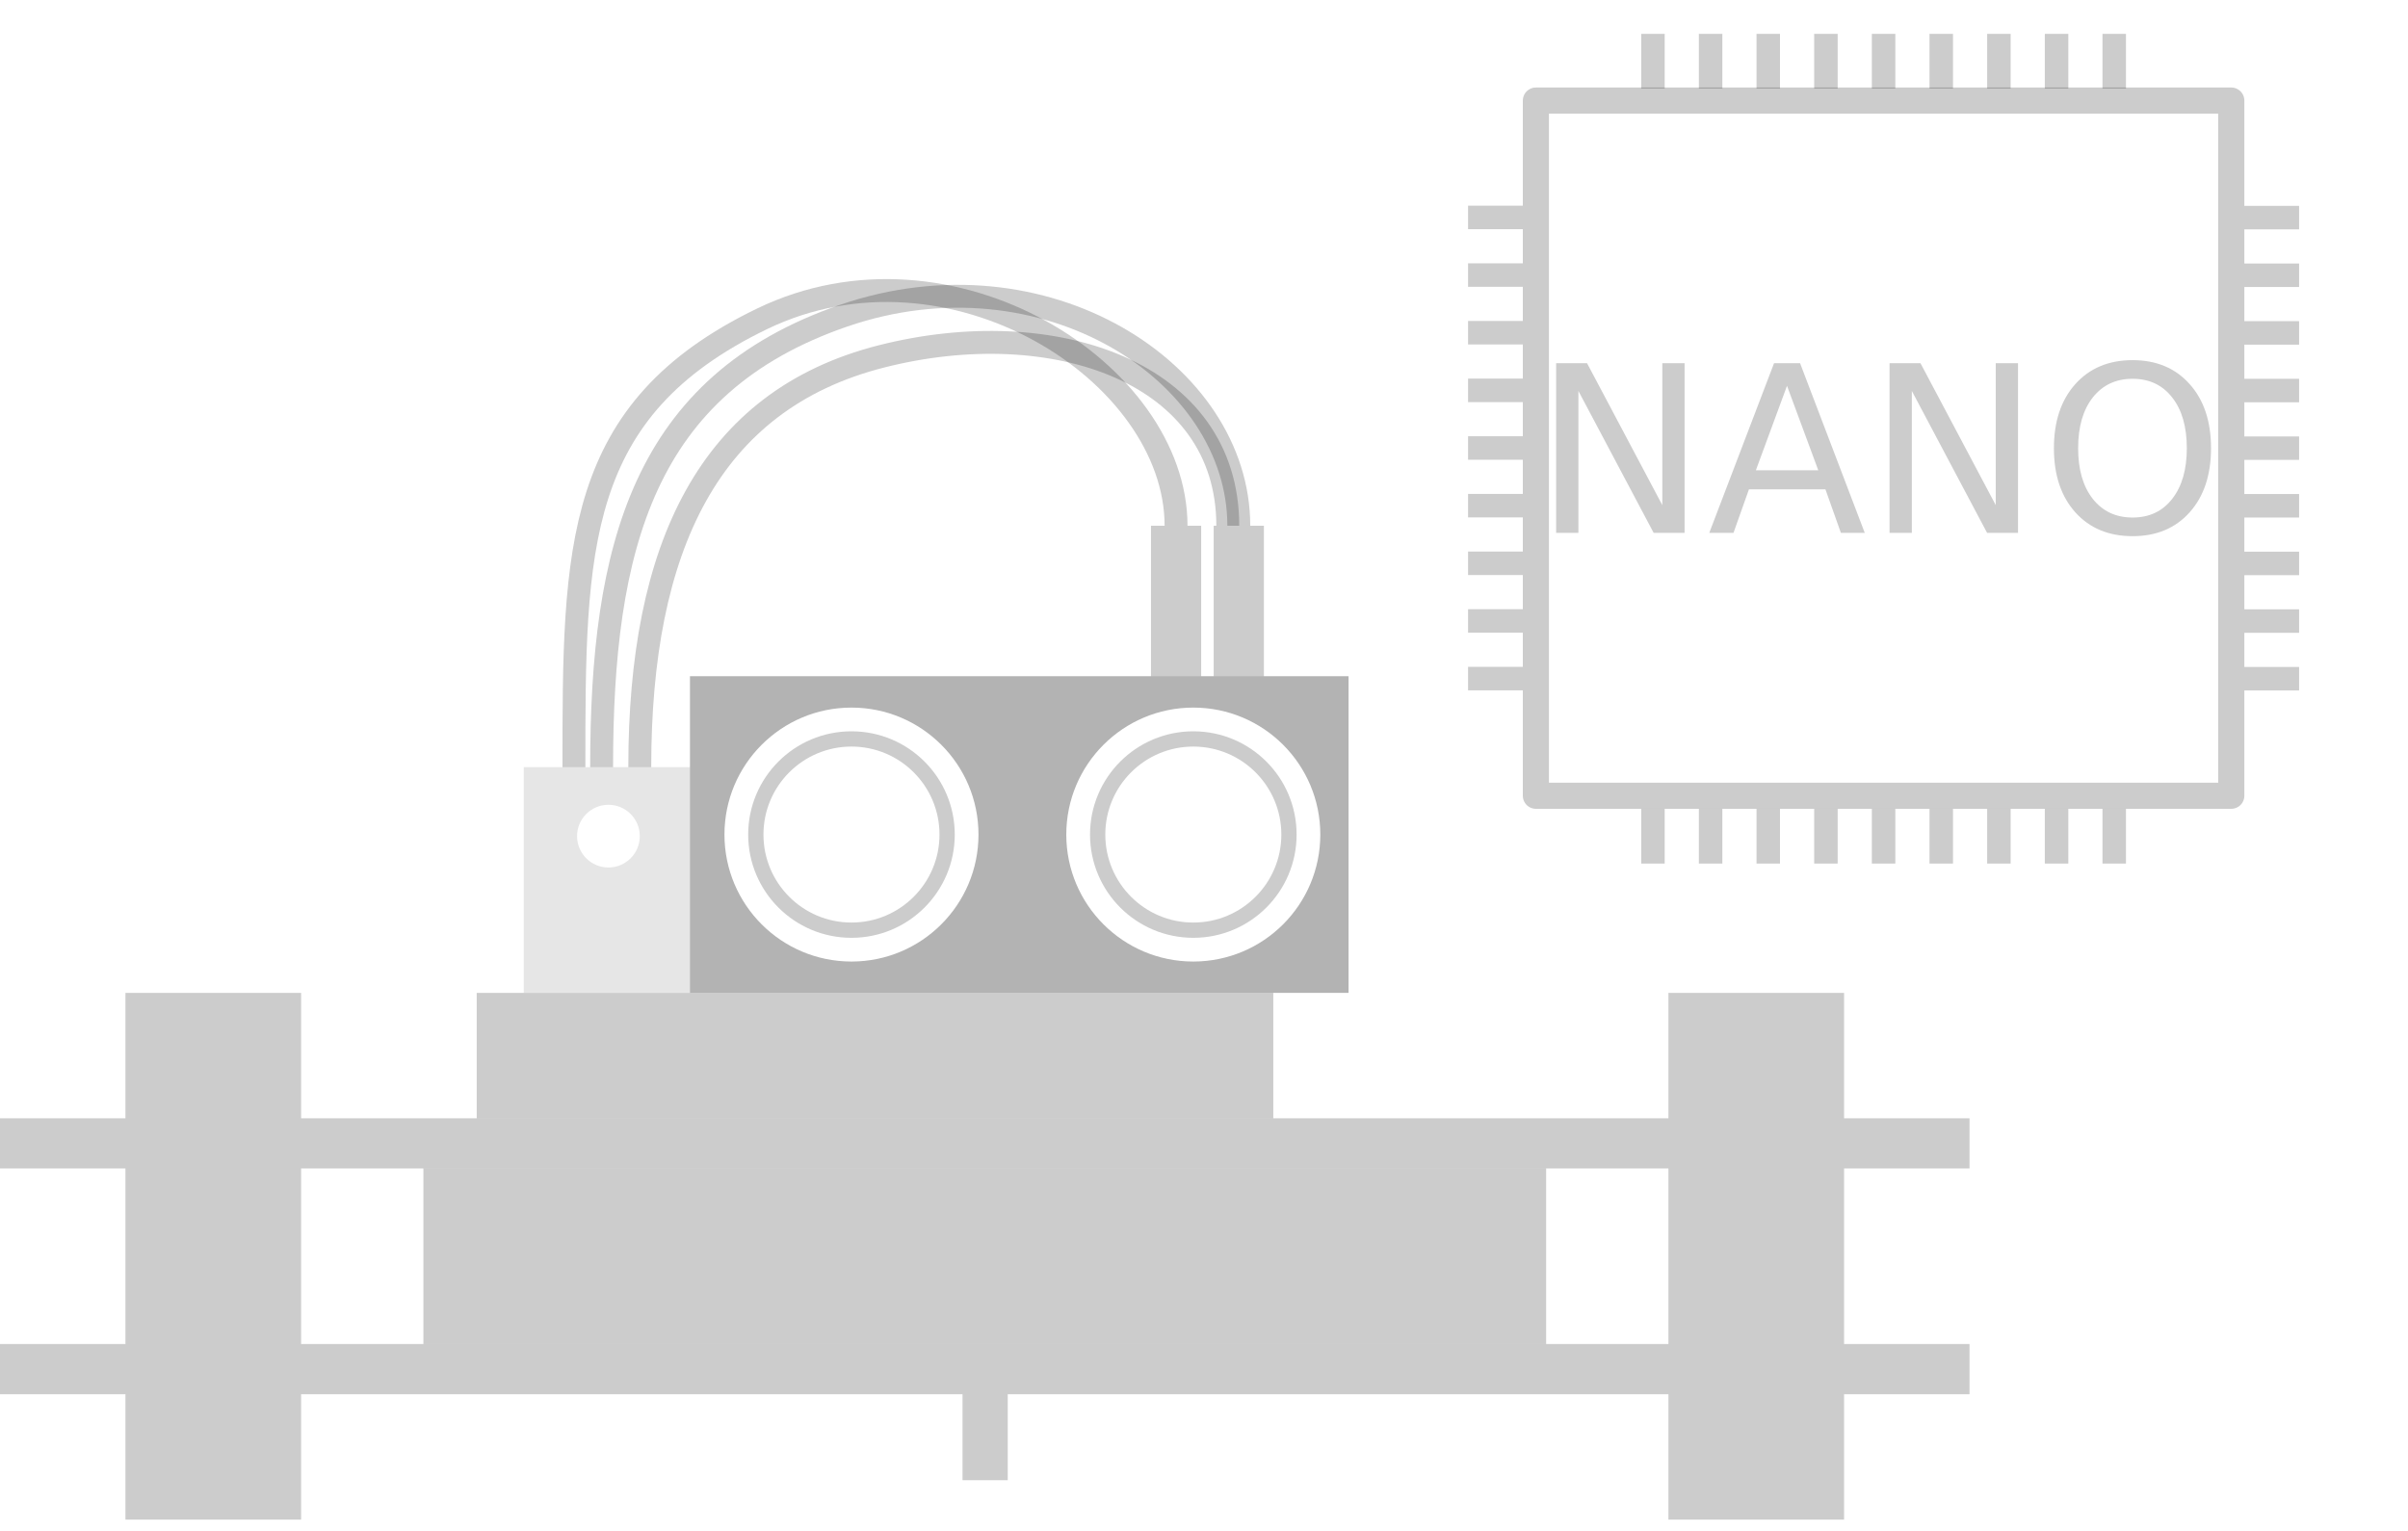
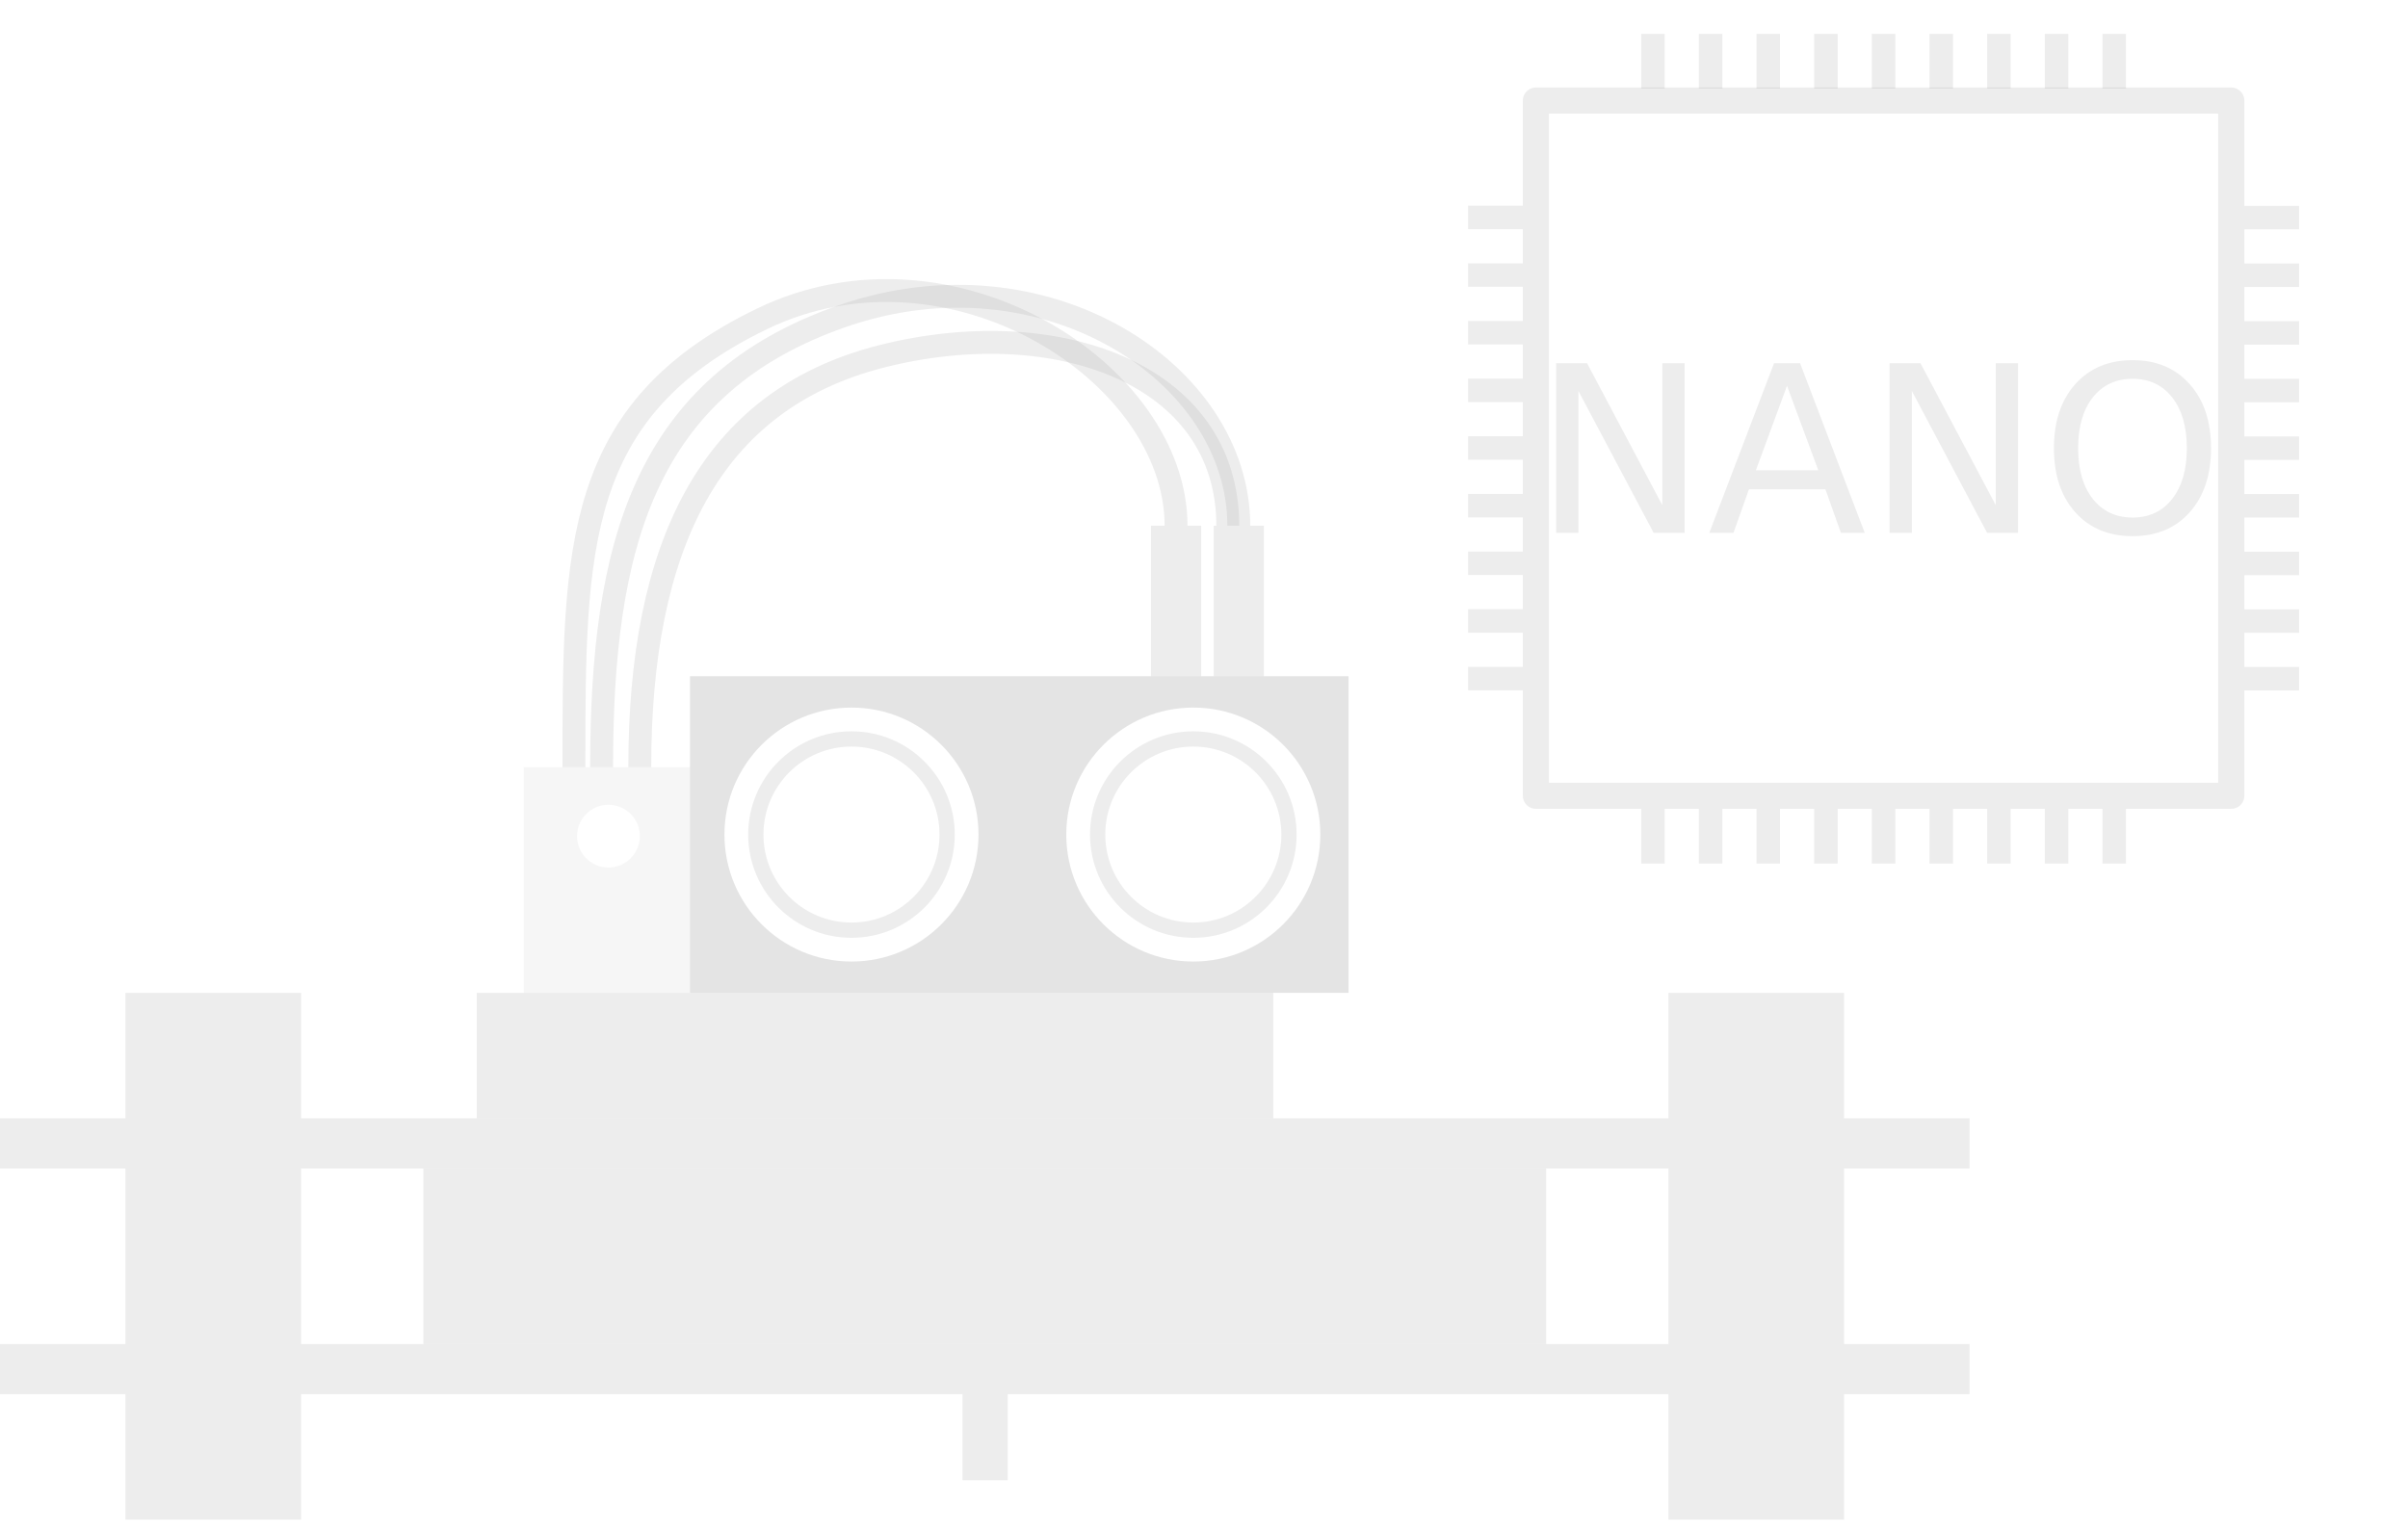
<svg xmlns="http://www.w3.org/2000/svg" width="129" height="82" viewBox="0 0 129 82" fill="none" version="1.1" id="svg29">
  <defs id="defs29">
    <rect x="84.616" y="15.37" width="44.275" height="16.054" id="rect66" />
  </defs>
-   <g id="g29" transform="matrix(0.8179072,0,0,0.8179072,0,14.82847)">
+   <g id="g29" transform="matrix(0.8179072,0,0,0.8179072,0,14.82847)" style="opacity:0.35">
    <path d="M 80.418,16.317 C 80.418,6.251 69.019,2.348 57.721,5.224 46.423,8.1 41.904,17.754 41.904,32.133" stroke="#444458" stroke-width="1.5" id="path1" style="stroke:#000000;stroke-opacity:0.2" />
    <path d="M 81.139,16.317 C 81.139,6.251 68.403,-1.965 55.256,2.554 42.11,7.073 39.405,17.754 39.405,32.133" stroke="#E0E0E0" stroke-width="1.5" id="path2" style="stroke:#000000;stroke-opacity:0.2" />
    <rect x="79.495" y="16.317" width="3.287" height="9.86" fill="#B9B9B9" id="rect2" style="fill:#000000;fill-opacity:0.2" />
    <path d="M 77.03,16.317 C 77.03,6.251 62.24,-3.198 49.916,2.759 37.591,8.716 37.591,17.754 37.591,32.133" stroke="#178ACE" stroke-width="1.5" id="path3" style="stroke:#000000;stroke-opacity:0.2" />
    <rect x="75.387" y="16.317" width="3.287" height="9.86" fill="#B9B9B9" id="rect4" style="fill:#000000;fill-opacity:0.2" />
    <path id="rect6" style="fill:#000000;fill-opacity:0.1" d="m 34.305,32.133 v 14.791 l 10.886,-5.26e-4 v -14.79 z m 5.545,2.465 c 1.135,-3.03e-4 2.055,0.92 2.055,2.055 3.02e-4,1.135 -0.92,2.055 -2.055,2.055 -1.134,-7.76e-4 -2.053,-0.921 -2.053,-2.055 -3.03e-4,-1.134 0.919,-2.054 2.053,-2.055 z" />
    <path id="rect7" style="fill:#000000;fill-opacity:0.3" d="M 45.191,26.176 V 46.924 H 88.328 V 26.176 Z m 10.578,2.055 a 8.319,8.319 0 0 1 8.32,8.32 8.319,8.319 0 0 1 -8.32,8.318 8.319,8.319 0 0 1 -8.318,-8.318 8.319,8.319 0 0 1 8.318,-8.32 z m 22.391,0 a 8.319,8.319 0 0 1 8.318,8.32 8.319,8.319 0 0 1 -8.318,8.318 8.319,8.319 0 0 1 -8.32,-8.318 8.319,8.319 0 0 1 8.32,-8.32 z" />
    <circle cx="55.77" cy="36.55" r="6.265" fill="#444458" id="circle9" style="fill:none;stroke:#000000;stroke-opacity:0.2" />
    <circle cx="78.16" cy="36.55" r="6.265" fill="#444458" id="circle13" style="fill:none;stroke:#000000;stroke-opacity:0.2" />
    <path id="rect15" d="m 31.223,46.924 v 8.217 H 73.127 83.398 V 46.924 H 73.127 Z" style="fill:#000000;fill-opacity:0.2" />
    <path id="rect17" style="fill:#000000;fill-opacity:0.2" d="m 8.217,46.924 v 8.217 H 0 v 3.285 H 8.217 V 69.93 H 0 v 3.287 h 8.217 v 8.217 H 19.721 V 73.217 H 109.279 v 8.217 h 11.504 V 73.217 H 129 v -3.287 h -8.217 V 58.426 H 129 v -3.285 h -8.217 v -8.217 h -11.504 v 8.217 H 19.721 V 46.924 Z M 19.721,58.426 H 109.279 V 69.93 H 19.721 Z" />
    <rect x="63.043" y="73.217" width="2.962" height="5.635" fill="#5d5d5d" id="rect18" style="fill:#000000;fill-opacity:0.2;stroke-width:0.885" />
    <rect x="27.731" y="58.426" width="73.538" height="11.503" fill="#444458" id="rect25" style="fill:#000000;fill-opacity:0.2" />
  </g>
-   <rect style="fill:none;fill-opacity:0.1;stroke:#000000;stroke-width:1.4;stroke-linejoin:round;stroke-dasharray:none;stroke-opacity:0.2" id="rect29" width="37.253" height="37.253" x="82.28" y="5.39" />
-   <rect style="fill:none;fill-opacity:0.1;stroke:#000000;stroke-width:1.258;stroke-linecap:butt;stroke-dasharray:none;stroke-opacity:0.2" id="rect30" width="1.9073486e-06" height="2.934" x="91.64" y="1.814" />
-   <rect style="fill:none;fill-opacity:0.1;stroke:#000000;stroke-width:1.258;stroke-linecap:butt;stroke-dasharray:none;stroke-opacity:0.2" id="rect31" width="1.9073486e-06" height="2.934" x="94.728" y="1.814" />
-   <rect style="fill:none;fill-opacity:0.1;stroke:#000000;stroke-width:1.258;stroke-linecap:butt;stroke-dasharray:none;stroke-opacity:0.2" id="rect32" width="1.9073486e-06" height="2.934" x="88.551" y="1.814" />
-   <rect style="fill:none;fill-opacity:0.1;stroke:#000000;stroke-width:1.258;stroke-linecap:butt;stroke-dasharray:none;stroke-opacity:0.2" id="rect33" width="1.9073486e-06" height="2.934" x="100.906" y="1.814" />
-   <rect style="fill:none;fill-opacity:0.1;stroke:#000000;stroke-width:1.258;stroke-linecap:butt;stroke-dasharray:none;stroke-opacity:0.2" id="rect34" width="1.9073486e-06" height="2.934" x="103.995" y="1.814" />
-   <rect style="fill:none;fill-opacity:0.1;stroke:#000000;stroke-width:1.258;stroke-linecap:butt;stroke-dasharray:none;stroke-opacity:0.2" id="rect35" width="1.9073486e-06" height="2.934" x="97.817" y="1.814" />
-   <rect style="fill:none;fill-opacity:0.1;stroke:#000000;stroke-width:1.258;stroke-linecap:butt;stroke-dasharray:none;stroke-opacity:0.2" id="rect36" width="1.9073486e-06" height="2.934" x="110.173" y="1.814" />
-   <rect style="fill:none;fill-opacity:0.1;stroke:#000000;stroke-width:1.258;stroke-linecap:butt;stroke-dasharray:none;stroke-opacity:0.2" id="rect37" width="1.9073486e-06" height="2.934" x="113.262" y="1.814" />
-   <rect style="fill:none;fill-opacity:0.1;stroke:#000000;stroke-width:1.258;stroke-linecap:butt;stroke-dasharray:none;stroke-opacity:0.2" id="rect38" width="1.9073486e-06" height="2.934" x="107.084" y="1.814" />
-   <rect style="fill:none;fill-opacity:0.1;stroke:#000000;stroke-width:1.258;stroke-linecap:butt;stroke-dasharray:none;stroke-opacity:0.2" id="rect39" width="1.9073486e-06" height="2.934" x="91.64" y="43.343" />
-   <rect style="fill:none;fill-opacity:0.1;stroke:#000000;stroke-width:1.258;stroke-linecap:butt;stroke-dasharray:none;stroke-opacity:0.2" id="rect40" width="1.9073486e-06" height="2.934" x="94.728" y="43.343" />
-   <rect style="fill:none;fill-opacity:0.1;stroke:#000000;stroke-width:1.258;stroke-linecap:butt;stroke-dasharray:none;stroke-opacity:0.2" id="rect41" width="1.9073486e-06" height="2.934" x="88.551" y="43.343" />
-   <rect style="fill:none;fill-opacity:0.1;stroke:#000000;stroke-width:1.258;stroke-linecap:butt;stroke-dasharray:none;stroke-opacity:0.2" id="rect42" width="1.9073486e-06" height="2.934" x="100.906" y="43.343" />
-   <rect style="fill:none;fill-opacity:0.1;stroke:#000000;stroke-width:1.258;stroke-linecap:butt;stroke-dasharray:none;stroke-opacity:0.2" id="rect43" width="1.9073486e-06" height="2.934" x="103.995" y="43.343" />
-   <rect style="fill:none;fill-opacity:0.1;stroke:#000000;stroke-width:1.258;stroke-linecap:butt;stroke-dasharray:none;stroke-opacity:0.2" id="rect44" width="1.9073486e-06" height="2.934" x="97.817" y="43.343" />
-   <rect style="fill:none;fill-opacity:0.1;stroke:#000000;stroke-width:1.258;stroke-linecap:butt;stroke-dasharray:none;stroke-opacity:0.2" id="rect45" width="1.9073486e-06" height="2.934" x="110.173" y="43.343" />
-   <rect style="fill:none;fill-opacity:0.1;stroke:#000000;stroke-width:1.258;stroke-linecap:butt;stroke-dasharray:none;stroke-opacity:0.2" id="rect46" width="1.9073486e-06" height="2.934" x="113.262" y="43.343" />
-   <rect style="fill:none;fill-opacity:0.1;stroke:#000000;stroke-width:1.258;stroke-linecap:butt;stroke-dasharray:none;stroke-opacity:0.2" id="rect47" width="1.9073486e-06" height="2.934" x="107.084" y="43.343" />
-   <rect style="fill:none;fill-opacity:0.1;stroke:#000000;stroke-width:1.258;stroke-linecap:butt;stroke-dasharray:none;stroke-opacity:0.2" id="rect48" width="1.9073486e-06" height="2.934" x="14.75" y="-123.166" transform="rotate(90)" />
-   <rect style="fill:none;fill-opacity:0.1;stroke:#000000;stroke-width:1.258;stroke-linecap:butt;stroke-dasharray:none;stroke-opacity:0.2" id="rect49" width="1.9073486e-06" height="2.934" x="17.839" y="-123.166" transform="rotate(90)" />
-   <rect style="fill:none;fill-opacity:0.1;stroke:#000000;stroke-width:1.258;stroke-linecap:butt;stroke-dasharray:none;stroke-opacity:0.2" id="rect50" width="1.9073486e-06" height="2.934" x="11.661" y="-123.166" transform="rotate(90)" />
-   <rect style="fill:none;fill-opacity:0.1;stroke:#000000;stroke-width:1.258;stroke-linecap:butt;stroke-dasharray:none;stroke-opacity:0.2" id="rect51" width="1.9073486e-06" height="2.934" x="24.016" y="-123.166" transform="rotate(90)" />
-   <rect style="fill:none;fill-opacity:0.1;stroke:#000000;stroke-width:1.258;stroke-linecap:butt;stroke-dasharray:none;stroke-opacity:0.2" id="rect52" width="1.9073486e-06" height="2.934" x="27.105" y="-123.166" transform="rotate(90)" />
-   <rect style="fill:none;fill-opacity:0.1;stroke:#000000;stroke-width:1.258;stroke-linecap:butt;stroke-dasharray:none;stroke-opacity:0.2" id="rect53" width="1.9073486e-06" height="2.934" x="20.928" y="-123.166" transform="rotate(90)" />
-   <rect style="fill:none;fill-opacity:0.1;stroke:#000000;stroke-width:1.258;stroke-linecap:butt;stroke-dasharray:none;stroke-opacity:0.2" id="rect54" width="1.9073486e-06" height="2.934" x="33.283" y="-123.166" transform="rotate(90)" />
-   <rect style="fill:none;fill-opacity:0.1;stroke:#000000;stroke-width:1.258;stroke-linecap:butt;stroke-dasharray:none;stroke-opacity:0.2" id="rect55" width="1.9073486e-06" height="2.934" x="36.372" y="-123.166" transform="rotate(90)" />
-   <rect style="fill:none;fill-opacity:0.1;stroke:#000000;stroke-width:1.258;stroke-linecap:butt;stroke-dasharray:none;stroke-opacity:0.2" id="rect56" width="1.9073486e-06" height="2.934" x="30.194" y="-123.166" transform="rotate(90)" />
-   <rect style="fill:none;fill-opacity:0.1;stroke:#000000;stroke-width:1.258;stroke-linecap:butt;stroke-dasharray:none;stroke-opacity:0.2" id="rect57" width="1.9073486e-06" height="2.934" x="14.741" y="-81.58" transform="rotate(90)" />
-   <rect style="fill:none;fill-opacity:0.1;stroke:#000000;stroke-width:1.258;stroke-linecap:butt;stroke-dasharray:none;stroke-opacity:0.2" id="rect58" width="1.9073486e-06" height="2.934" x="17.83" y="-81.58" transform="rotate(90)" />
-   <rect style="fill:none;fill-opacity:0.1;stroke:#000000;stroke-width:1.258;stroke-linecap:butt;stroke-dasharray:none;stroke-opacity:0.2" id="rect59" width="1.9073486e-06" height="2.934" x="11.652" y="-81.58" transform="rotate(90)" />
-   <rect style="fill:none;fill-opacity:0.1;stroke:#000000;stroke-width:1.258;stroke-linecap:butt;stroke-dasharray:none;stroke-opacity:0.2" id="rect60" width="1.9073486e-06" height="2.934" x="24.008" y="-81.58" transform="rotate(90)" />
-   <rect style="fill:none;fill-opacity:0.1;stroke:#000000;stroke-width:1.258;stroke-linecap:butt;stroke-dasharray:none;stroke-opacity:0.2" id="rect61" width="1.9073486e-06" height="2.934" x="27.097" y="-81.58" transform="rotate(90)" />
-   <rect style="fill:none;fill-opacity:0.1;stroke:#000000;stroke-width:1.258;stroke-linecap:butt;stroke-dasharray:none;stroke-opacity:0.2" id="rect62" width="1.9073486e-06" height="2.934" x="20.919" y="-81.58" transform="rotate(90)" />
-   <rect style="fill:none;fill-opacity:0.1;stroke:#000000;stroke-width:1.258;stroke-linecap:butt;stroke-dasharray:none;stroke-opacity:0.2" id="rect63" width="1.9073486e-06" height="2.934" x="33.274" y="-81.58" transform="rotate(90)" />
-   <rect style="fill:none;fill-opacity:0.1;stroke:#000000;stroke-width:1.258;stroke-linecap:butt;stroke-dasharray:none;stroke-opacity:0.2" id="rect64" width="1.9073486e-06" height="2.934" x="36.363" y="-81.58" transform="rotate(90)" />
-   <rect style="fill:none;fill-opacity:0.1;stroke:#000000;stroke-width:1.258;stroke-linecap:butt;stroke-dasharray:none;stroke-opacity:0.2" id="rect65" width="1.9073486e-06" height="2.934" x="30.185" y="-81.58" transform="rotate(90)" />
-   <g aria-label="NANO" transform="matrix(1.039343,0,0,1.039343,-5.804173,1.545729)" id="text65" style="white-space:pre;shape-inside:url(#rect66);fill:#000000;fill-opacity:0.2;stroke-width:1.4;stroke-linejoin:round;stroke-opacity:0.2">
+   <rect style="fill:none;fill-opacity:0.1;stroke:#000000;stroke-width:1.4;stroke-linejoin:round;stroke-dasharray:none;stroke-opacity:0.2;opacity:0.35" id="rect29" width="37.253" height="37.253" x="82.28" y="5.39" />
+   <rect style="fill:none;fill-opacity:0.1;stroke:#000000;stroke-width:1.258;stroke-linecap:butt;stroke-dasharray:none;stroke-opacity:0.2;opacity:0.35" id="rect30" width="1.9073486e-06" height="2.934" x="91.64" y="1.814" />
+   <rect style="fill:none;fill-opacity:0.1;stroke:#000000;stroke-width:1.258;stroke-linecap:butt;stroke-dasharray:none;stroke-opacity:0.2;opacity:0.35" id="rect31" width="1.9073486e-06" height="2.934" x="94.728" y="1.814" />
+   <rect style="fill:none;fill-opacity:0.1;stroke:#000000;stroke-width:1.258;stroke-linecap:butt;stroke-dasharray:none;stroke-opacity:0.2;opacity:0.35" id="rect32" width="1.9073486e-06" height="2.934" x="88.551" y="1.814" />
+   <rect style="fill:none;fill-opacity:0.1;stroke:#000000;stroke-width:1.258;stroke-linecap:butt;stroke-dasharray:none;stroke-opacity:0.2;opacity:0.35" id="rect33" width="1.9073486e-06" height="2.934" x="100.906" y="1.814" />
+   <rect style="fill:none;fill-opacity:0.1;stroke:#000000;stroke-width:1.258;stroke-linecap:butt;stroke-dasharray:none;stroke-opacity:0.2;opacity:0.35" id="rect34" width="1.9073486e-06" height="2.934" x="103.995" y="1.814" />
+   <rect style="fill:none;fill-opacity:0.1;stroke:#000000;stroke-width:1.258;stroke-linecap:butt;stroke-dasharray:none;stroke-opacity:0.2;opacity:0.35" id="rect35" width="1.9073486e-06" height="2.934" x="97.817" y="1.814" />
+   <rect style="fill:none;fill-opacity:0.1;stroke:#000000;stroke-width:1.258;stroke-linecap:butt;stroke-dasharray:none;stroke-opacity:0.2;opacity:0.35" id="rect36" width="1.9073486e-06" height="2.934" x="110.173" y="1.814" />
+   <rect style="fill:none;fill-opacity:0.1;stroke:#000000;stroke-width:1.258;stroke-linecap:butt;stroke-dasharray:none;stroke-opacity:0.2;opacity:0.35" id="rect37" width="1.9073486e-06" height="2.934" x="113.262" y="1.814" />
+   <rect style="fill:none;fill-opacity:0.1;stroke:#000000;stroke-width:1.258;stroke-linecap:butt;stroke-dasharray:none;stroke-opacity:0.2;opacity:0.35" id="rect38" width="1.9073486e-06" height="2.934" x="107.084" y="1.814" />
+   <rect style="fill:none;fill-opacity:0.1;stroke:#000000;stroke-width:1.258;stroke-linecap:butt;stroke-dasharray:none;stroke-opacity:0.2;opacity:0.35" id="rect39" width="1.9073486e-06" height="2.934" x="91.64" y="43.343" />
+   <rect style="fill:none;fill-opacity:0.1;stroke:#000000;stroke-width:1.258;stroke-linecap:butt;stroke-dasharray:none;stroke-opacity:0.2;opacity:0.35" id="rect40" width="1.9073486e-06" height="2.934" x="94.728" y="43.343" />
+   <rect style="fill:none;fill-opacity:0.1;stroke:#000000;stroke-width:1.258;stroke-linecap:butt;stroke-dasharray:none;stroke-opacity:0.2;opacity:0.35" id="rect41" width="1.9073486e-06" height="2.934" x="88.551" y="43.343" />
+   <rect style="fill:none;fill-opacity:0.1;stroke:#000000;stroke-width:1.258;stroke-linecap:butt;stroke-dasharray:none;stroke-opacity:0.2;opacity:0.35" id="rect42" width="1.9073486e-06" height="2.934" x="100.906" y="43.343" />
+   <rect style="fill:none;fill-opacity:0.1;stroke:#000000;stroke-width:1.258;stroke-linecap:butt;stroke-dasharray:none;stroke-opacity:0.2;opacity:0.35" id="rect43" width="1.9073486e-06" height="2.934" x="103.995" y="43.343" />
+   <rect style="fill:none;fill-opacity:0.1;stroke:#000000;stroke-width:1.258;stroke-linecap:butt;stroke-dasharray:none;stroke-opacity:0.2;opacity:0.35" id="rect44" width="1.9073486e-06" height="2.934" x="97.817" y="43.343" />
+   <rect style="fill:none;fill-opacity:0.1;stroke:#000000;stroke-width:1.258;stroke-linecap:butt;stroke-dasharray:none;stroke-opacity:0.2;opacity:0.35" id="rect45" width="1.9073486e-06" height="2.934" x="110.173" y="43.343" />
+   <rect style="fill:none;fill-opacity:0.1;stroke:#000000;stroke-width:1.258;stroke-linecap:butt;stroke-dasharray:none;stroke-opacity:0.2;opacity:0.35" id="rect46" width="1.9073486e-06" height="2.934" x="113.262" y="43.343" />
+   <rect style="fill:none;fill-opacity:0.1;stroke:#000000;stroke-width:1.258;stroke-linecap:butt;stroke-dasharray:none;stroke-opacity:0.2;opacity:0.35" id="rect47" width="1.9073486e-06" height="2.934" x="107.084" y="43.343" />
+   <rect style="fill:none;fill-opacity:0.1;stroke:#000000;stroke-width:1.258;stroke-linecap:butt;stroke-dasharray:none;stroke-opacity:0.2;opacity:0.35" id="rect48" width="1.9073486e-06" height="2.934" x="14.75" y="-123.166" transform="rotate(90)" />
+   <rect style="fill:none;fill-opacity:0.1;stroke:#000000;stroke-width:1.258;stroke-linecap:butt;stroke-dasharray:none;stroke-opacity:0.2;opacity:0.35" id="rect49" width="1.9073486e-06" height="2.934" x="17.839" y="-123.166" transform="rotate(90)" />
+   <rect style="fill:none;fill-opacity:0.1;stroke:#000000;stroke-width:1.258;stroke-linecap:butt;stroke-dasharray:none;stroke-opacity:0.2;opacity:0.35" id="rect50" width="1.9073486e-06" height="2.934" x="11.661" y="-123.166" transform="rotate(90)" />
+   <rect style="fill:none;fill-opacity:0.1;stroke:#000000;stroke-width:1.258;stroke-linecap:butt;stroke-dasharray:none;stroke-opacity:0.2;opacity:0.35" id="rect51" width="1.9073486e-06" height="2.934" x="24.016" y="-123.166" transform="rotate(90)" />
+   <rect style="fill:none;fill-opacity:0.1;stroke:#000000;stroke-width:1.258;stroke-linecap:butt;stroke-dasharray:none;stroke-opacity:0.2;opacity:0.35" id="rect52" width="1.9073486e-06" height="2.934" x="27.105" y="-123.166" transform="rotate(90)" />
+   <rect style="fill:none;fill-opacity:0.1;stroke:#000000;stroke-width:1.258;stroke-linecap:butt;stroke-dasharray:none;stroke-opacity:0.2;opacity:0.35" id="rect53" width="1.9073486e-06" height="2.934" x="20.928" y="-123.166" transform="rotate(90)" />
+   <rect style="fill:none;fill-opacity:0.1;stroke:#000000;stroke-width:1.258;stroke-linecap:butt;stroke-dasharray:none;stroke-opacity:0.2;opacity:0.35" id="rect54" width="1.9073486e-06" height="2.934" x="33.283" y="-123.166" transform="rotate(90)" />
+   <rect style="fill:none;fill-opacity:0.1;stroke:#000000;stroke-width:1.258;stroke-linecap:butt;stroke-dasharray:none;stroke-opacity:0.2;opacity:0.35" id="rect55" width="1.9073486e-06" height="2.934" x="36.372" y="-123.166" transform="rotate(90)" />
+   <rect style="fill:none;fill-opacity:0.1;stroke:#000000;stroke-width:1.258;stroke-linecap:butt;stroke-dasharray:none;stroke-opacity:0.2;opacity:0.35" id="rect56" width="1.9073486e-06" height="2.934" x="30.194" y="-123.166" transform="rotate(90)" />
+   <rect style="fill:none;fill-opacity:0.1;stroke:#000000;stroke-width:1.258;stroke-linecap:butt;stroke-dasharray:none;stroke-opacity:0.2;opacity:0.35" id="rect57" width="1.9073486e-06" height="2.934" x="14.741" y="-81.58" transform="rotate(90)" />
+   <rect style="fill:none;fill-opacity:0.1;stroke:#000000;stroke-width:1.258;stroke-linecap:butt;stroke-dasharray:none;stroke-opacity:0.2;opacity:0.35" id="rect58" width="1.9073486e-06" height="2.934" x="17.83" y="-81.58" transform="rotate(90)" />
+   <rect style="fill:none;fill-opacity:0.1;stroke:#000000;stroke-width:1.258;stroke-linecap:butt;stroke-dasharray:none;stroke-opacity:0.2;opacity:0.35" id="rect59" width="1.9073486e-06" height="2.934" x="11.652" y="-81.58" transform="rotate(90)" />
+   <rect style="fill:none;fill-opacity:0.1;stroke:#000000;stroke-width:1.258;stroke-linecap:butt;stroke-dasharray:none;stroke-opacity:0.2;opacity:0.35" id="rect60" width="1.9073486e-06" height="2.934" x="24.008" y="-81.58" transform="rotate(90)" />
+   <rect style="fill:none;fill-opacity:0.1;stroke:#000000;stroke-width:1.258;stroke-linecap:butt;stroke-dasharray:none;stroke-opacity:0.2;opacity:0.35" id="rect61" width="1.9073486e-06" height="2.934" x="27.097" y="-81.58" transform="rotate(90)" />
+   <rect style="fill:none;fill-opacity:0.1;stroke:#000000;stroke-width:1.258;stroke-linecap:butt;stroke-dasharray:none;stroke-opacity:0.2;opacity:0.35" id="rect62" width="1.9073486e-06" height="2.934" x="20.919" y="-81.58" transform="rotate(90)" />
+   <rect style="fill:none;fill-opacity:0.1;stroke:#000000;stroke-width:1.258;stroke-linecap:butt;stroke-dasharray:none;stroke-opacity:0.2;opacity:0.35" id="rect63" width="1.9073486e-06" height="2.934" x="33.274" y="-81.58" transform="rotate(90)" />
+   <rect style="fill:none;fill-opacity:0.1;stroke:#000000;stroke-width:1.258;stroke-linecap:butt;stroke-dasharray:none;stroke-opacity:0.2;opacity:0.35" id="rect64" width="1.9073486e-06" height="2.934" x="36.363" y="-81.58" transform="rotate(90)" />
+   <rect style="fill:none;fill-opacity:0.1;stroke:#000000;stroke-width:1.258;stroke-linecap:butt;stroke-dasharray:none;stroke-opacity:0.2;opacity:0.35" id="rect65" width="1.9073486e-06" height="2.934" x="30.185" y="-81.58" transform="rotate(90)" />
+   <g aria-label="NANO" transform="matrix(1.039343,0,0,1.039343,-5.804173,1.545729)" id="text65" style="white-space:pre;shape-inside:url(#rect66);fill:#000000;fill-opacity:0.2;stroke-width:1.4;stroke-linejoin:round;stroke-opacity:0.2;opacity:0.35">
    <path d="m 85.793,17.24 h 1.594 l 3.879,7.318 v -7.318 h 1.148 v 8.748 h -1.594 l -3.879,-7.318 v 7.318 h -1.148 z" id="path59" />
    <path d="m 97.693,18.406 -1.605,4.354 h 3.217 z m -0.668,-1.166 h 1.342 l 3.334,8.748 h -1.23 l -0.797,-2.244 h -3.943 l -0.797,2.244 h -1.248 z" id="path61" />
    <path d="m 102.979,17.24 h 1.594 l 3.879,7.318 v -7.318 h 1.148 v 8.748 h -1.594 l -3.879,-7.318 v 7.318 h -1.148 z" id="path63" />
    <path d="m 115.506,18.043 q -1.289,0 -2.051,0.961 -0.756,0.961 -0.756,2.619 0,1.652 0.756,2.613 0.762,0.961 2.051,0.961 1.289,0 2.039,-0.961 0.756,-0.961 0.756,-2.613 0,-1.658 -0.756,-2.619 -0.75,-0.961 -2.039,-0.961 z m 0,-0.961 q 1.84,0 2.941,1.236 1.102,1.23 1.102,3.305 0,2.068 -1.102,3.305 -1.102,1.23 -2.941,1.23 -1.846,0 -2.953,-1.23 -1.102,-1.23 -1.102,-3.305 0,-2.074 1.102,-3.305 1.107,-1.236 2.953,-1.236 z" id="path65" />
  </g>
</svg>
